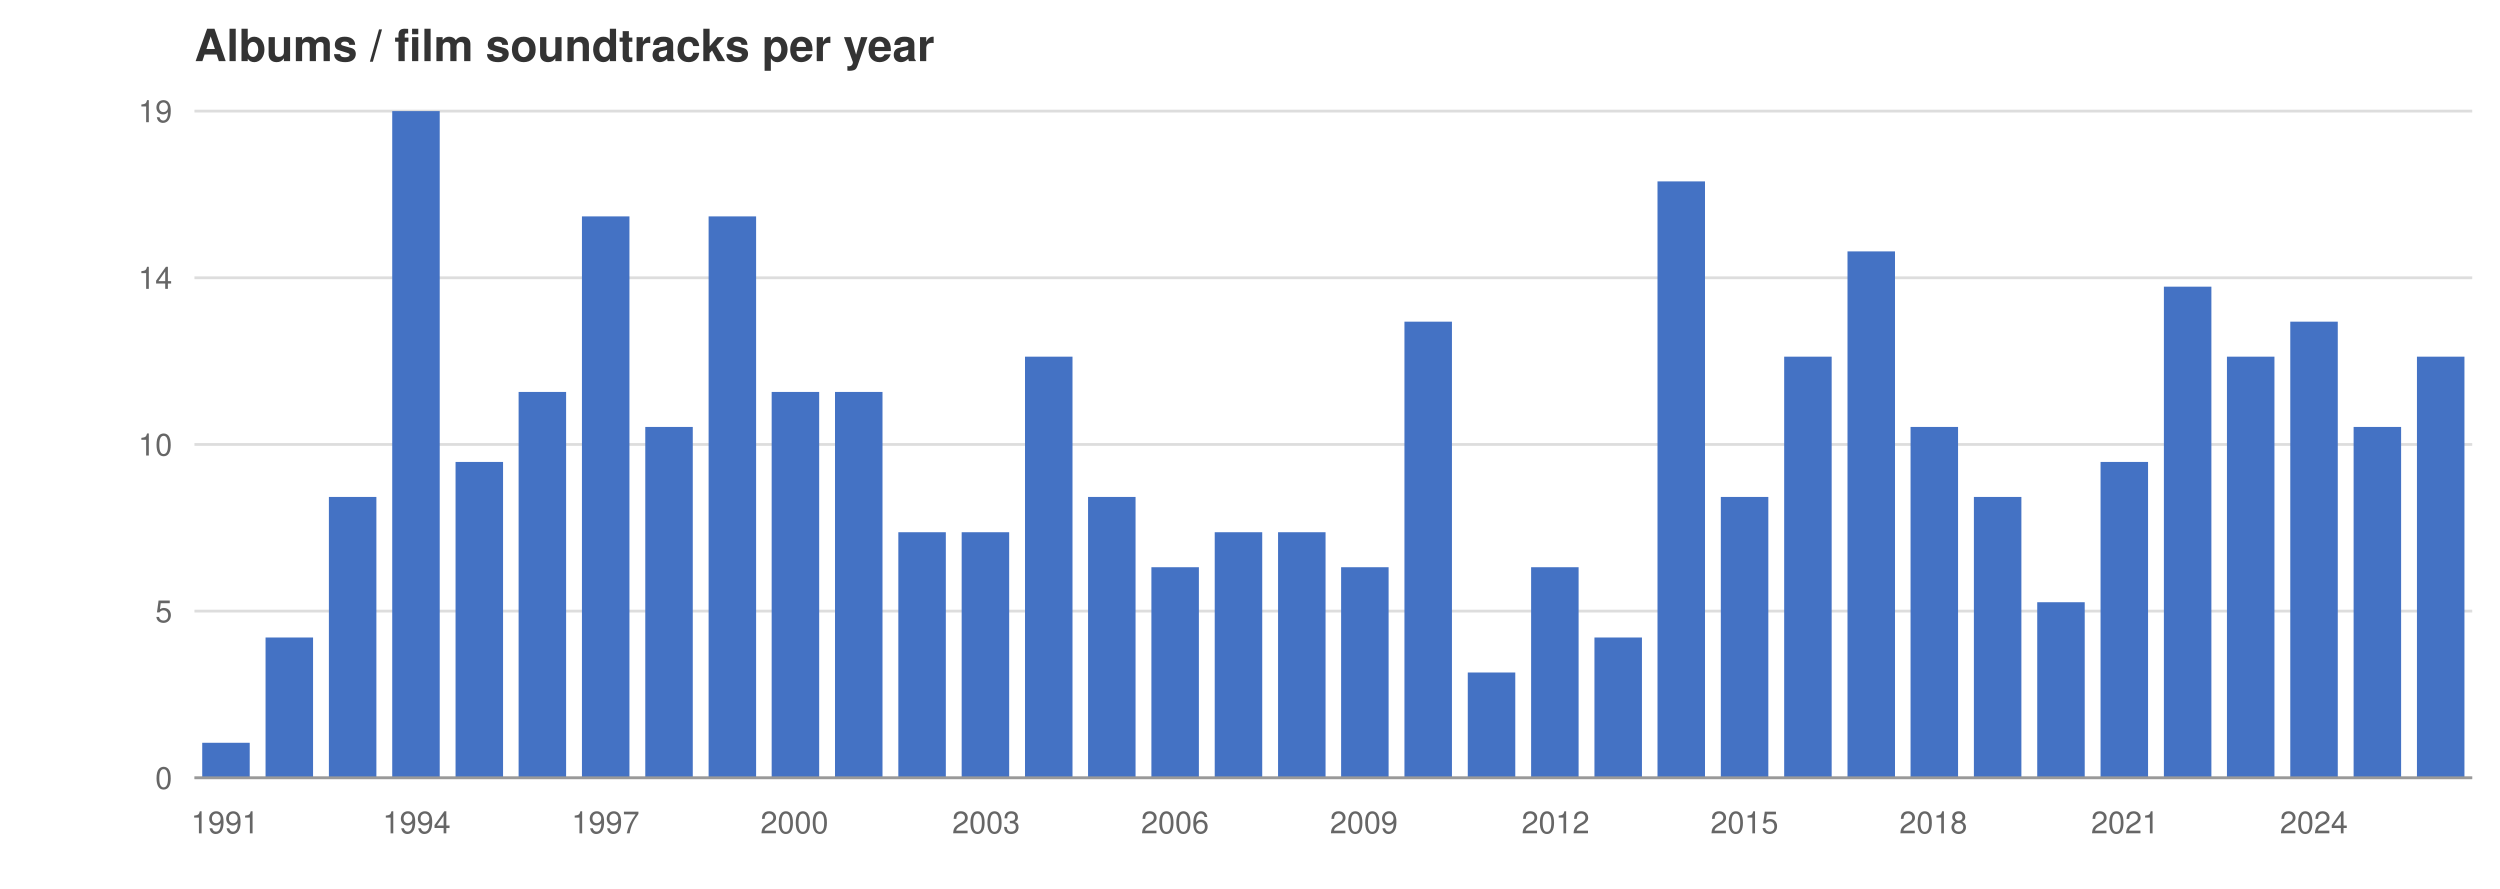
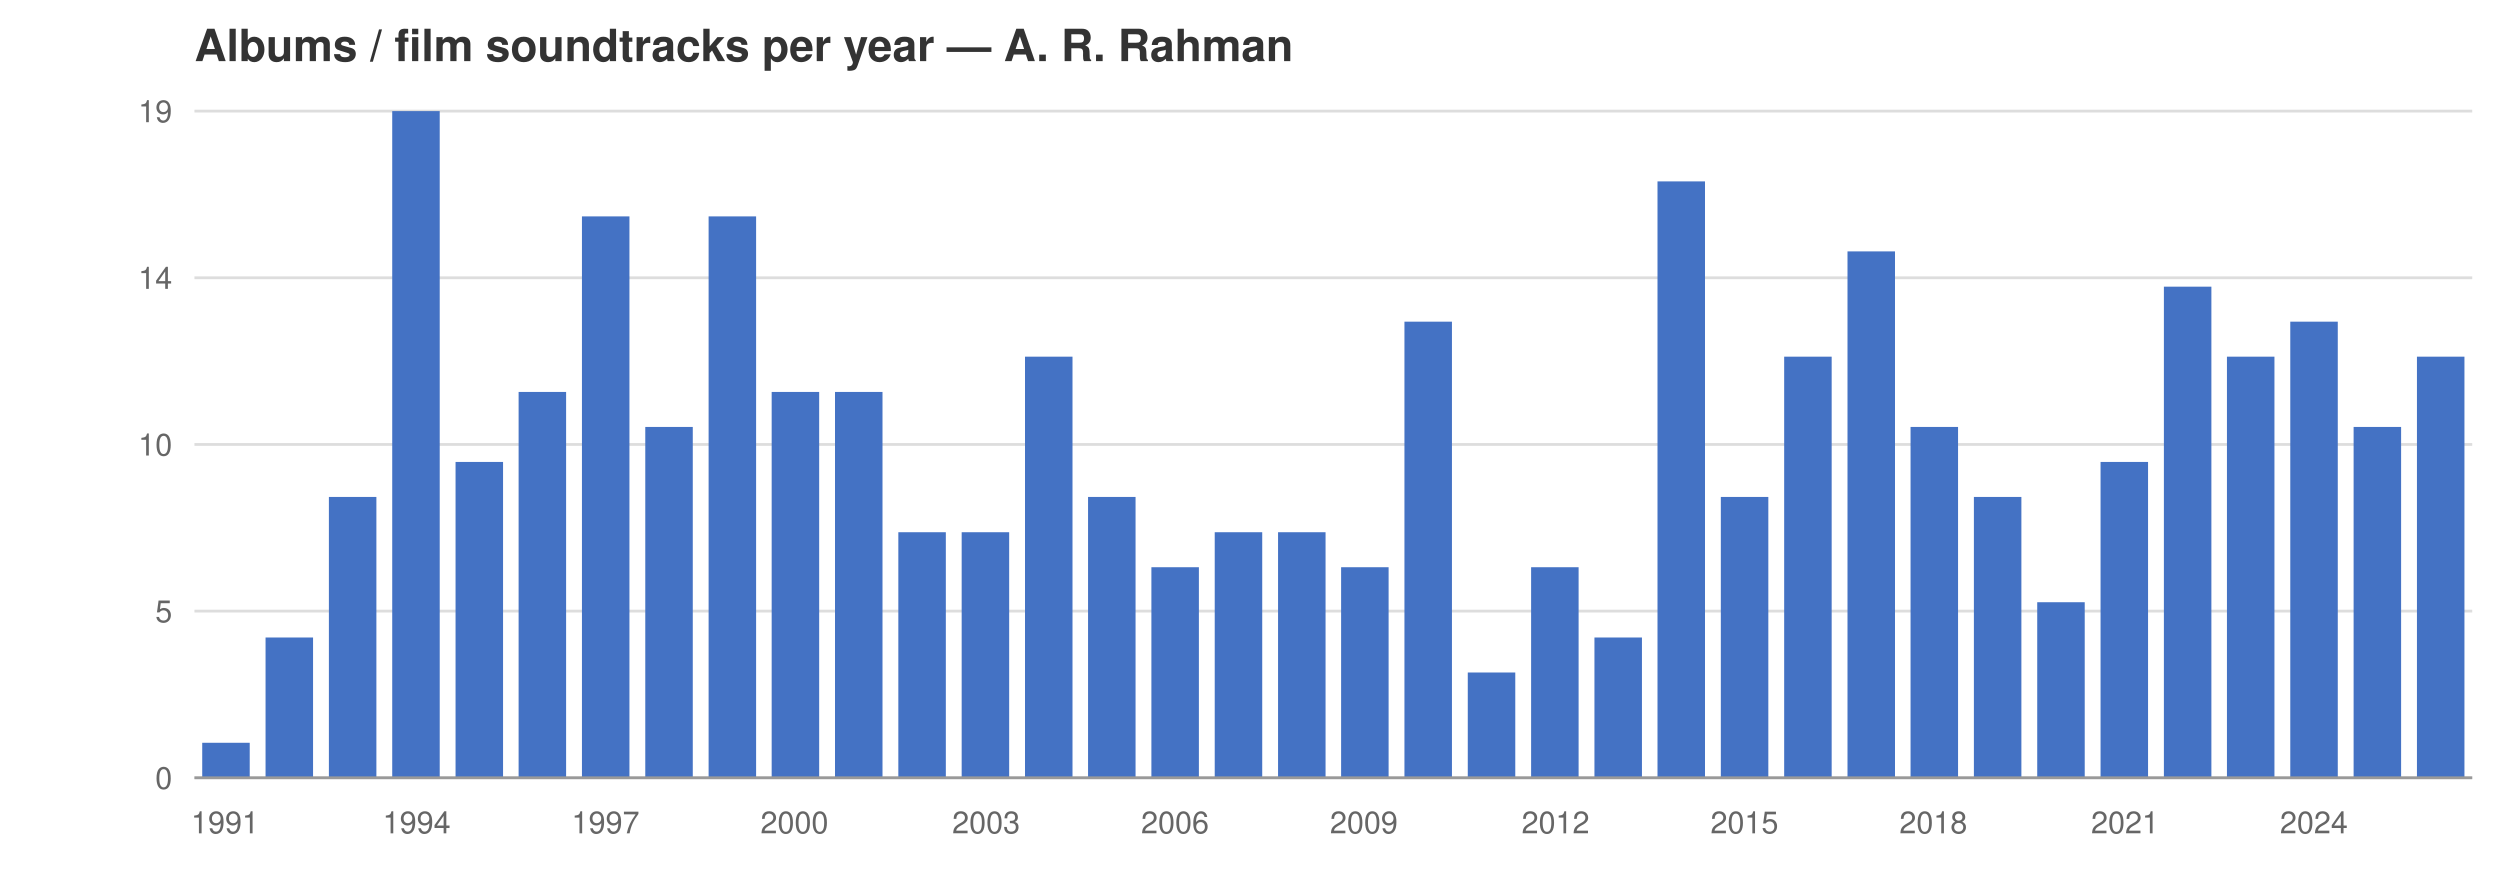
<svg xmlns="http://www.w3.org/2000/svg" width="900" height="320" font-family="Helvetica,Arial,sans-serif">
-   <text x="70" y="22" font-size="16" font-weight="bold" fill="#333">Albums / film soundtracks per year</text>
+   <text x="70" y="22" font-size="16" font-weight="bold" fill="#333">Albums / film soundtracks per year — A. R. Rahman</text>
  <line x1="70" y1="40" x2="890" y2="40" stroke="#ddd" />
  <text x="62" y="44" font-size="11" fill="#666" text-anchor="end">19</text>
  <line x1="70" y1="100" x2="890" y2="100" stroke="#ddd" />
  <text x="62" y="104" font-size="11" fill="#666" text-anchor="end">14</text>
  <line x1="70" y1="160" x2="890" y2="160" stroke="#ddd" />
  <text x="62" y="164" font-size="11" fill="#666" text-anchor="end">10</text>
  <line x1="70" y1="220" x2="890" y2="220" stroke="#ddd" />
  <text x="62" y="224" font-size="11" fill="#666" text-anchor="end">5</text>
  <line x1="70" y1="280" x2="890" y2="280" stroke="#ddd" />
  <text x="62" y="284" font-size="11" fill="#666" text-anchor="end">0</text>
  <rect x="72.8" y="267.4" width="17.1" height="12.6" fill="#4472c4" />
  <text x="81" y="300" font-size="11" fill="#666" text-anchor="middle">1991</text>
  <rect x="95.6" y="229.5" width="17.1" height="50.5" fill="#4472c4" />
  <rect x="118.4" y="178.9" width="17.1" height="101.1" fill="#4472c4" />
  <rect x="141.2" y="40.0" width="17.1" height="240.0" fill="#4472c4" />
  <text x="150" y="300" font-size="11" fill="#666" text-anchor="middle">1994</text>
  <rect x="164.0" y="166.3" width="17.1" height="113.7" fill="#4472c4" />
  <rect x="186.7" y="141.1" width="17.1" height="138.9" fill="#4472c4" />
  <rect x="209.5" y="77.9" width="17.1" height="202.1" fill="#4472c4" />
  <text x="218" y="300" font-size="11" fill="#666" text-anchor="middle">1997</text>
  <rect x="232.3" y="153.7" width="17.1" height="126.3" fill="#4472c4" />
  <rect x="255.1" y="77.9" width="17.1" height="202.1" fill="#4472c4" />
  <rect x="277.8" y="141.1" width="17.1" height="138.9" fill="#4472c4" />
  <text x="286" y="300" font-size="11" fill="#666" text-anchor="middle">2000</text>
  <rect x="300.6" y="141.1" width="17.1" height="138.9" fill="#4472c4" />
  <rect x="323.4" y="191.6" width="17.1" height="88.4" fill="#4472c4" />
  <rect x="346.2" y="191.6" width="17.1" height="88.4" fill="#4472c4" />
  <text x="355" y="300" font-size="11" fill="#666" text-anchor="middle">2003</text>
  <rect x="369.0" y="128.4" width="17.1" height="151.6" fill="#4472c4" />
  <rect x="391.7" y="178.9" width="17.1" height="101.1" fill="#4472c4" />
  <rect x="414.5" y="204.2" width="17.1" height="75.8" fill="#4472c4" />
  <text x="423" y="300" font-size="11" fill="#666" text-anchor="middle">2006</text>
  <rect x="437.3" y="191.6" width="17.1" height="88.4" fill="#4472c4" />
  <rect x="460.1" y="191.6" width="17.1" height="88.4" fill="#4472c4" />
  <rect x="482.8" y="204.2" width="17.1" height="75.8" fill="#4472c4" />
  <text x="491" y="300" font-size="11" fill="#666" text-anchor="middle">2009</text>
  <rect x="505.6" y="115.8" width="17.1" height="164.2" fill="#4472c4" />
  <rect x="528.4" y="242.1" width="17.1" height="37.9" fill="#4472c4" />
  <rect x="551.2" y="204.2" width="17.1" height="75.8" fill="#4472c4" />
  <text x="560" y="300" font-size="11" fill="#666" text-anchor="middle">2012</text>
  <rect x="574.0" y="229.5" width="17.1" height="50.5" fill="#4472c4" />
  <rect x="596.7" y="65.3" width="17.1" height="214.7" fill="#4472c4" />
  <rect x="619.5" y="178.9" width="17.1" height="101.1" fill="#4472c4" />
  <text x="628" y="300" font-size="11" fill="#666" text-anchor="middle">2015</text>
  <rect x="642.3" y="128.4" width="17.1" height="151.6" fill="#4472c4" />
  <rect x="665.1" y="90.5" width="17.1" height="189.5" fill="#4472c4" />
  <rect x="687.8" y="153.7" width="17.1" height="126.3" fill="#4472c4" />
  <text x="696" y="300" font-size="11" fill="#666" text-anchor="middle">2018</text>
  <rect x="710.6" y="178.9" width="17.1" height="101.1" fill="#4472c4" />
  <rect x="733.4" y="216.8" width="17.1" height="63.2" fill="#4472c4" />
  <rect x="756.2" y="166.3" width="17.1" height="113.7" fill="#4472c4" />
  <text x="765" y="300" font-size="11" fill="#666" text-anchor="middle">2021</text>
  <rect x="779.0" y="103.2" width="17.1" height="176.8" fill="#4472c4" />
  <rect x="801.7" y="128.4" width="17.1" height="151.6" fill="#4472c4" />
  <rect x="824.5" y="115.8" width="17.1" height="164.2" fill="#4472c4" />
  <text x="833" y="300" font-size="11" fill="#666" text-anchor="middle">2024</text>
  <rect x="847.3" y="153.7" width="17.1" height="126.3" fill="#4472c4" />
  <rect x="870.1" y="128.4" width="17.1" height="151.6" fill="#4472c4" />
  <line x1="70" y1="280" x2="890" y2="280" stroke="#999" />
</svg>
